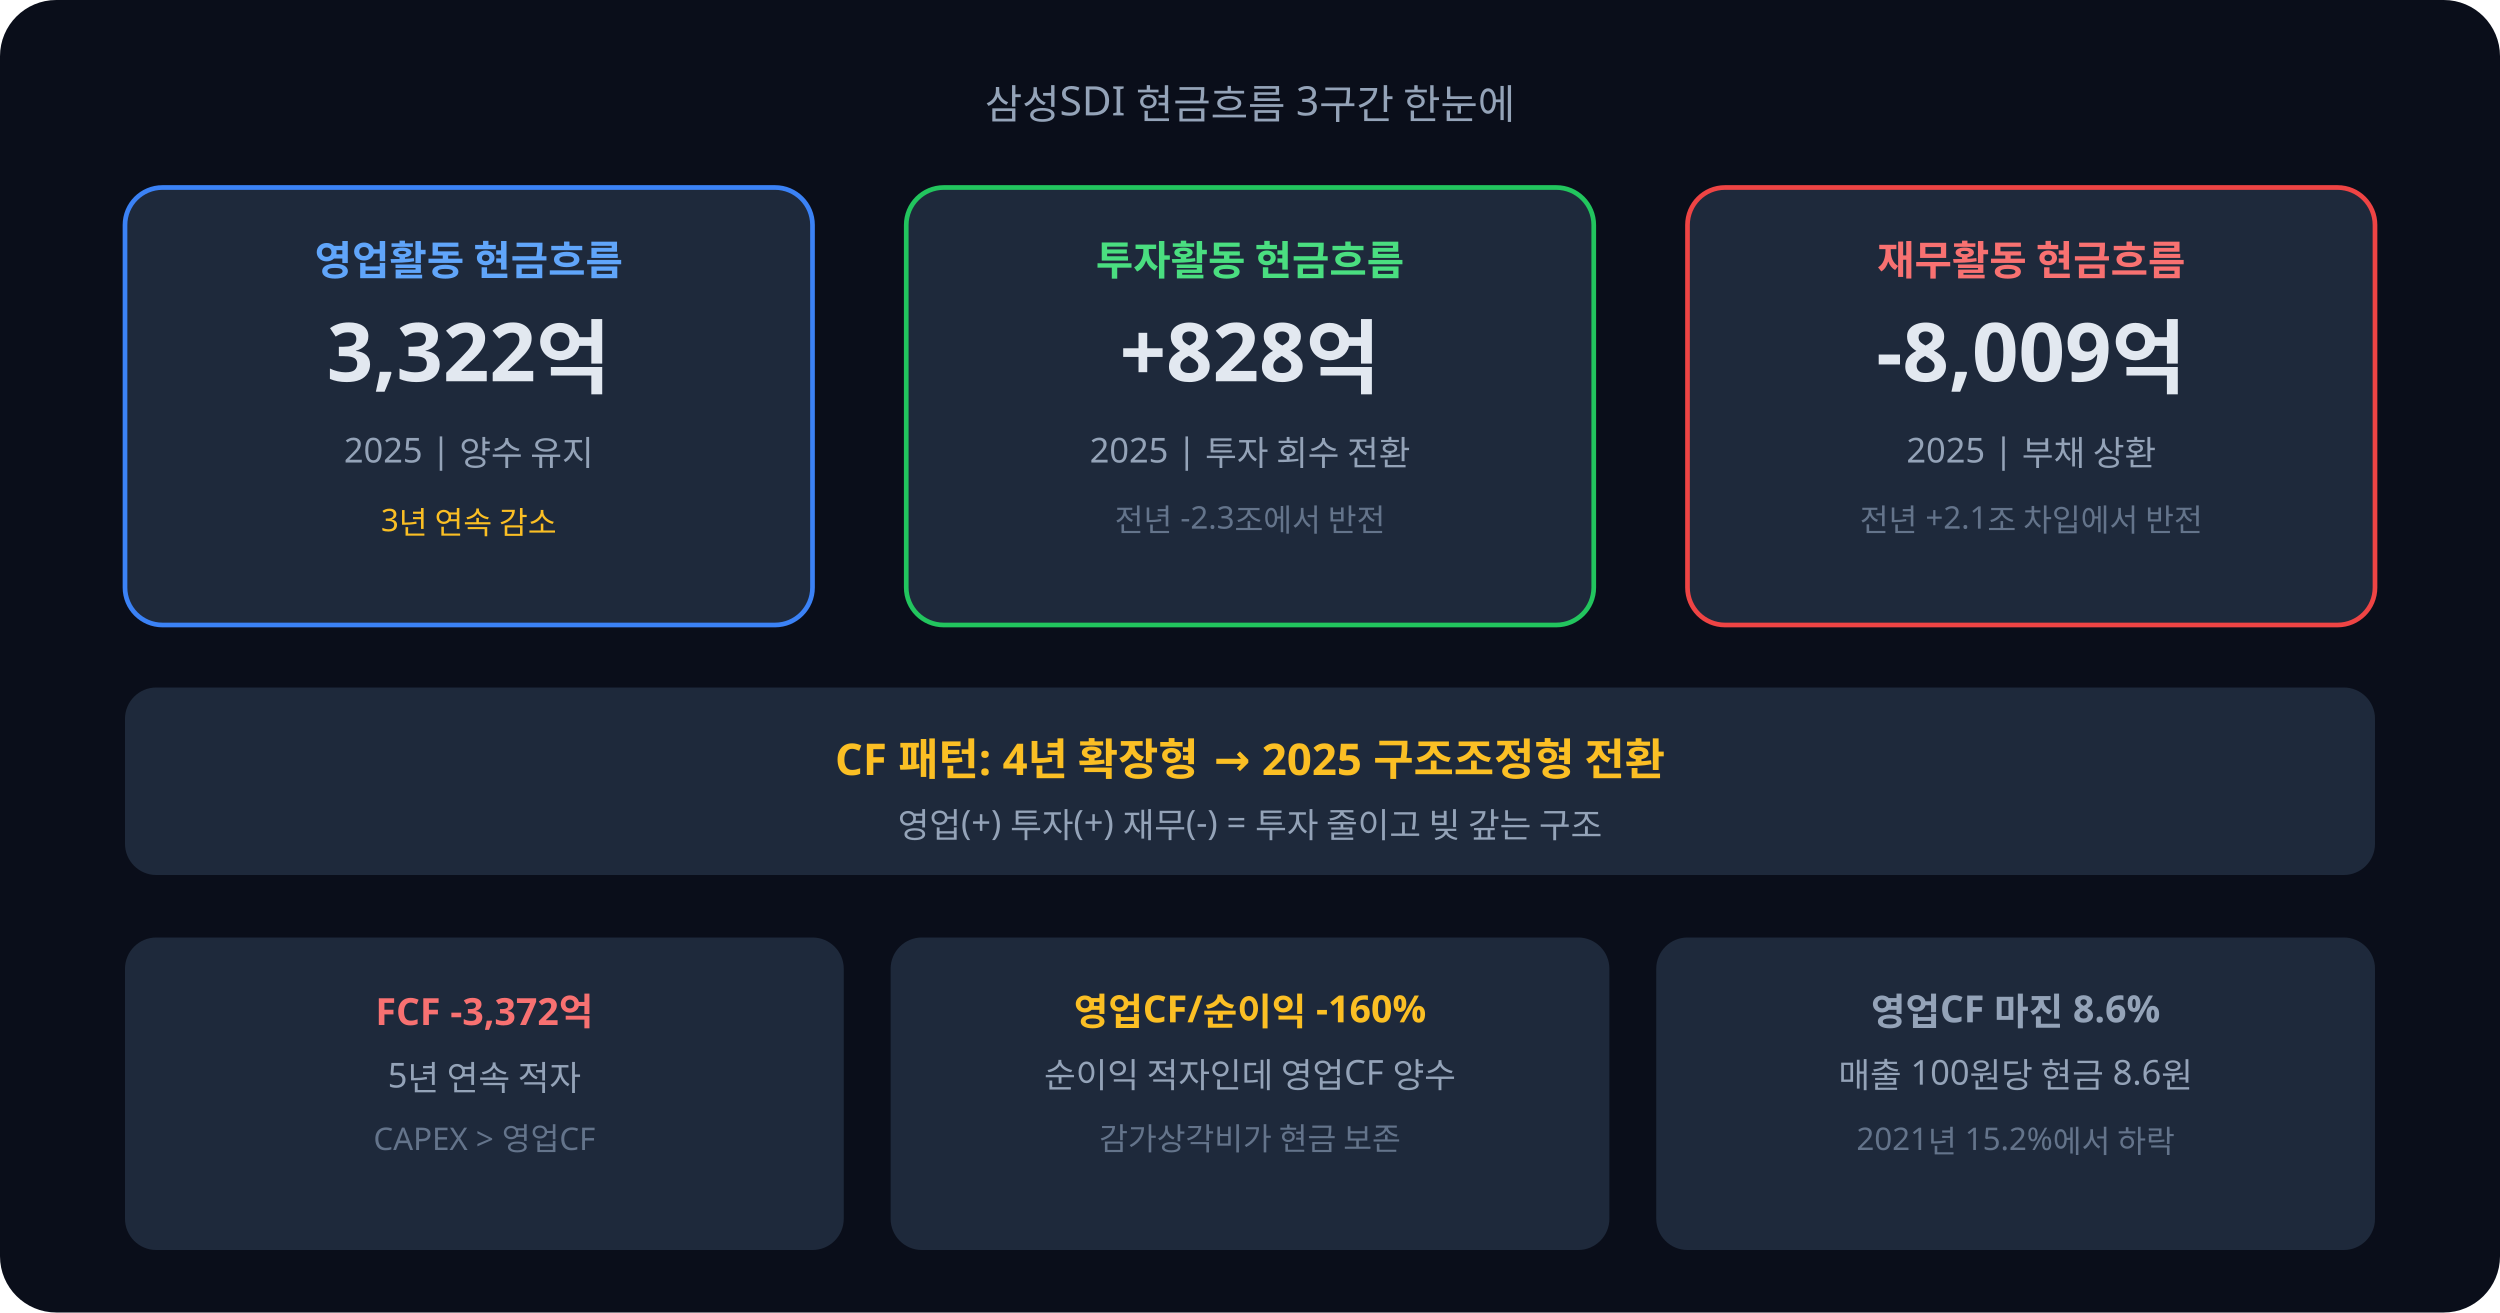
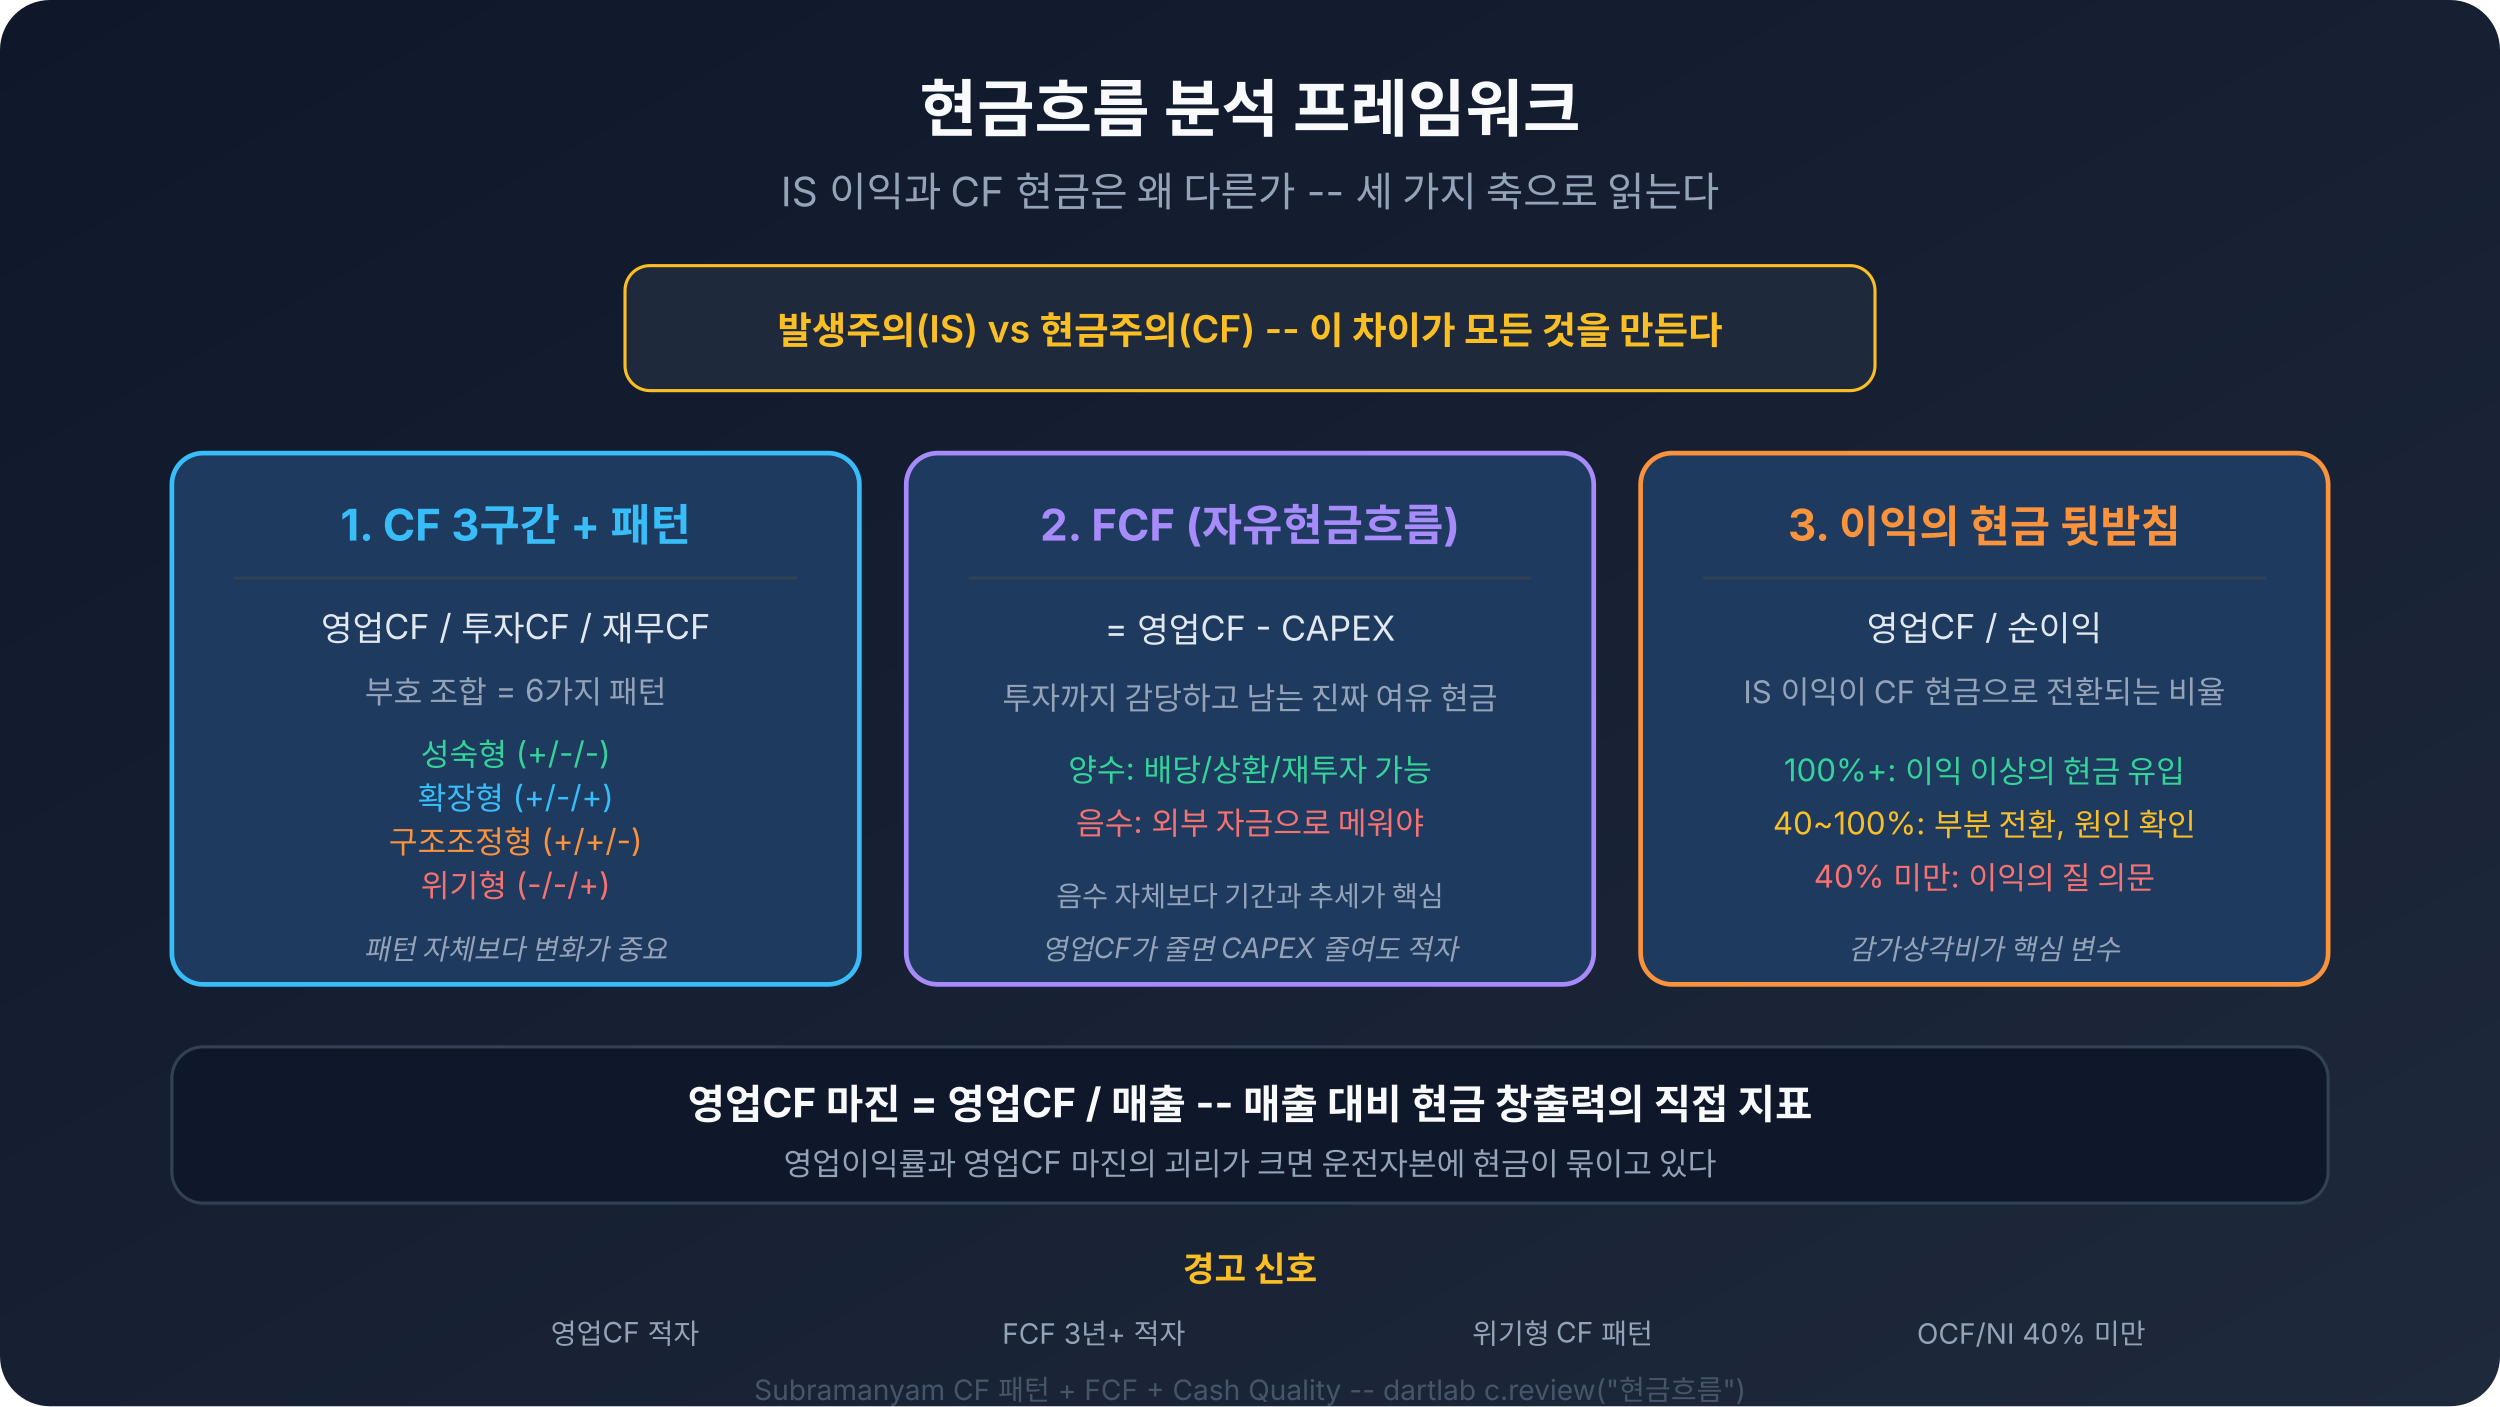
- <svg xmlns="http://www.w3.org/2000/svg" viewBox="0 0 800 420" fill="none">
-   <rect width="800" height="420" rx="18" fill="#0a0e1a" />
-   <text x="400" y="38" text-anchor="middle" fill="#94a3b8" font-size="13" font-family="system-ui">삼성SDI 현금흐름 3구간 한눈에</text>
-   <rect x="40" y="60" width="220" height="140" rx="12" fill="#1e293b" stroke="#3b82f6" stroke-width="1.5" />
-   <text x="150" y="88" text-anchor="middle" fill="#60a5fa" font-size="13" font-weight="bold" font-family="system-ui">영업활동 현금흐름</text>
-   <text x="150" y="122" text-anchor="middle" fill="#e2e8f0" font-size="26" font-weight="bold" font-family="system-ui">3,322억</text>
-   <text x="150" y="148" text-anchor="middle" fill="#94a3b8" font-size="11" font-family="system-ui">2025 | 양수 유지</text>
-   <text x="150" y="170" text-anchor="middle" fill="#fbbf24" font-size="10" font-family="system-ui">3년 연속 감소</text>
-   <rect x="290" y="60" width="220" height="140" rx="12" fill="#1e293b" stroke="#22c55e" stroke-width="1.5" />
-   <text x="400" y="88" text-anchor="middle" fill="#4ade80" font-size="13" font-weight="bold" font-family="system-ui">투자활동 현금흐름</text>
-   <text x="400" y="122" text-anchor="middle" fill="#e2e8f0" font-size="26" font-weight="bold" font-family="system-ui">+828억</text>
-   <text x="400" y="148" text-anchor="middle" fill="#94a3b8" font-size="11" font-family="system-ui">2025 | 투자 회수 전환</text>
-   <text x="400" y="170" text-anchor="middle" fill="#64748b" font-size="10" font-family="system-ui">전년 -2.3조에서 반전</text>
-   <rect x="540" y="60" width="220" height="140" rx="12" fill="#1e293b" stroke="#ef4444" stroke-width="1.5" />
-   <text x="650" y="88" text-anchor="middle" fill="#f87171" font-size="13" font-weight="bold" font-family="system-ui">재무활동 현금흐름</text>
-   <text x="650" y="122" text-anchor="middle" fill="#e2e8f0" font-size="26" font-weight="bold" font-family="system-ui">-8,009억</text>
-   <text x="650" y="148" text-anchor="middle" fill="#94a3b8" font-size="11" font-family="system-ui">2025 | 부채 상환</text>
-   <text x="650" y="170" text-anchor="middle" fill="#64748b" font-size="10" font-family="system-ui">전년 +2.1조 차입에서 반전</text>
-   <rect x="40" y="220" width="720" height="60" rx="10" fill="#1e293b" />
-   <text x="400" y="248" text-anchor="middle" fill="#fbbf24" font-size="14" font-weight="bold" font-family="system-ui">CF 패턴: 4년 확장형 → 2025 구조조정형 전환</text>
-   <text x="400" y="268" text-anchor="middle" fill="#94a3b8" font-size="11" font-family="system-ui">영업(+) 투자(+) 재무(-) = 투자 줄이고 빚 갚는 구조</text>
-   <rect x="40" y="300" width="230" height="100" rx="10" fill="#1e293b" />
-   <text x="155" y="328" text-anchor="middle" fill="#f87171" font-size="12" font-weight="bold" font-family="system-ui">FCF -3,372억</text>
-   <text x="155" y="348" text-anchor="middle" fill="#94a3b8" font-size="11" font-family="system-ui">5년 연속 적자</text>
-   <text x="155" y="368" text-anchor="middle" fill="#64748b" font-size="10" font-family="system-ui">CAPEX &gt; 영업CF</text>
-   <rect x="285" y="300" width="230" height="100" rx="10" fill="#1e293b" />
-   <text x="400" y="328" text-anchor="middle" fill="#fbbf24" font-size="12" font-weight="bold" font-family="system-ui">영업CF/순이익 -160%</text>
-   <text x="400" y="348" text-anchor="middle" fill="#94a3b8" font-size="11" font-family="system-ui">순이익 적자인데 영업CF 양수</text>
-   <text x="400" y="368" text-anchor="middle" fill="#64748b" font-size="10" font-family="system-ui">감가상각비가 현금 보존</text>
-   <rect x="530" y="300" width="230" height="100" rx="10" fill="#1e293b" />
-   <text x="645" y="328" text-anchor="middle" fill="#94a3b8" font-size="12" font-weight="bold" font-family="system-ui">영업CF 마진 8.6%</text>
-   <text x="645" y="348" text-anchor="middle" fill="#94a3b8" font-size="11" font-family="system-ui">매출 100원당 현금 8.6원</text>
-   <text x="645" y="368" text-anchor="middle" fill="#64748b" font-size="10" font-family="system-ui">2021년 15.2%에서 하락</text>
+ <svg xmlns="http://www.w3.org/2000/svg" viewBox="0 0 800 450" font-family="Pretendard, -apple-system, sans-serif">
+   <defs>
+     <linearGradient id="hcbg" x1="0%" y1="0%" x2="100%" y2="100%">
+       <stop offset="0%" stop-color="#0f172a" />
+       <stop offset="100%" stop-color="#1e293b" />
+     </linearGradient>
+   </defs>
+   <rect width="800" height="450" rx="16" fill="url(#hcbg)" />
+   <text x="400" y="42" text-anchor="middle" fill="#f8fafc" font-size="20" font-weight="700">현금흐름 분석 프레임워크</text>
+   <text x="400" y="66" text-anchor="middle" fill="#94a3b8" font-size="13">IS 이익과 CF 현금은 왜 다른가 -- 세 가지 축으로 읽는다</text>
+   <rect x="200" y="85" width="400" height="40" rx="8" fill="#1e293b" stroke="#fbbf24" stroke-width="1" />
+   <text x="400" y="110" text-anchor="middle" fill="#fbbf24" font-size="12" font-weight="600">발생주의(IS) vs 현금주의(CF) -- 이 차이가 모든 것을 만든다</text>
+   <g transform="translate(55,145)">
+     <rect width="220" height="170" rx="10" fill="#1e3a5f" stroke="#38bdf8" stroke-width="1.5" />
+     <text x="110" y="28" text-anchor="middle" fill="#38bdf8" font-size="14" font-weight="700">1. CF 3구간 + 패턴</text>
+     <line x1="20" y1="40" x2="200" y2="40" stroke="#334155" stroke-width="1" />
+     <text x="110" y="60" text-anchor="middle" fill="#e2e8f0" font-size="11">영업CF / 투자CF / 재무CF</text>
+     <text x="110" y="80" text-anchor="middle" fill="#94a3b8" font-size="10">부호 조합 = 6가지 패턴</text>
+     <text x="110" y="100" text-anchor="middle" fill="#34d399" font-size="10">성숙형 (+/-/-)</text>
+     <text x="110" y="114" text-anchor="middle" fill="#38bdf8" font-size="10">확장형 (+/-/+)</text>
+     <text x="110" y="128" text-anchor="middle" fill="#fb923c" font-size="10">구조조정형 (+/+/-)</text>
+     <text x="110" y="142" text-anchor="middle" fill="#f87171" font-size="10">위기형 (-/-/+)</text>
+     <text x="110" y="162" text-anchor="middle" fill="#94a3b8" font-size="9" font-style="italic">패턴 자체보다 변화가 중요</text>
+   </g>
+   <g transform="translate(290,145)">
+     <rect width="220" height="170" rx="10" fill="#1e3a5f" stroke="#a78bfa" stroke-width="1.5" />
+     <text x="110" y="28" text-anchor="middle" fill="#a78bfa" font-size="14" font-weight="700">2. FCF (자유현금흐름)</text>
+     <line x1="20" y1="40" x2="200" y2="40" stroke="#334155" stroke-width="1" />
+     <text x="110" y="60" text-anchor="middle" fill="#e2e8f0" font-size="11">= 영업CF - CAPEX</text>
+     <text x="110" y="82" text-anchor="middle" fill="#94a3b8" font-size="10">투자까지 감당하고 남는 진짜 여유 현금</text>
+     <text x="110" y="105" text-anchor="middle" fill="#34d399" font-size="10">양수: 배당/상환/재투자 가능</text>
+     <text x="110" y="122" text-anchor="middle" fill="#f87171" font-size="10">음수: 외부 자금으로 메워야</text>
+     <text x="110" y="145" text-anchor="middle" fill="#94a3b8" font-size="9">음수 자체보다 기간과 추세가 핵심</text>
+     <text x="110" y="162" text-anchor="middle" fill="#94a3b8" font-size="9" font-style="italic">영업CF가 줄면 CAPEX 줄여도 적자</text>
+   </g>
+   <g transform="translate(525,145)">
+     <rect width="220" height="170" rx="10" fill="#1e3a5f" stroke="#fb923c" stroke-width="1.5" />
+     <text x="110" y="28" text-anchor="middle" fill="#fb923c" font-size="14" font-weight="700">3. 이익의 현금 뒷받침</text>
+     <line x1="20" y1="40" x2="200" y2="40" stroke="#334155" stroke-width="1" />
+     <text x="110" y="60" text-anchor="middle" fill="#e2e8f0" font-size="11">영업CF / 순이익</text>
+     <text x="110" y="80" text-anchor="middle" fill="#94a3b8" font-size="10">IS 이익이 CF 현금으로 전환되는 비율</text>
+     <text x="110" y="105" text-anchor="middle" fill="#34d399" font-size="10">100%+: 이익 이상의 현금 유입</text>
+     <text x="110" y="122" text-anchor="middle" fill="#fbbf24" font-size="10">40~100%: 부분 전환, 원인 확인</text>
+     <text x="110" y="139" text-anchor="middle" fill="#f87171" font-size="10">40% 미만: 이익의 질 의문</text>
+     <text x="110" y="162" text-anchor="middle" fill="#94a3b8" font-size="9" font-style="italic">감가상각비가 핵심 변수</text>
+   </g>
+   <rect x="55" y="335" width="690" height="50" rx="10" fill="#0f172a" stroke="#334155" stroke-width="1" />
+   <text x="400" y="358" text-anchor="middle" fill="#f8fafc" font-size="13" font-weight="700">영업CF 마진 = 영업CF / 매출 -- 매출 대비 현금 창출력의 직접 지표</text>
+   <text x="400" y="376" text-anchor="middle" fill="#94a3b8" font-size="10">영업이익률과 영업CF 마진의 괴리가 크면 운전자본에 현금이 묶이고 있다</text>
+   <text x="400" y="410" text-anchor="middle" fill="#fbbf24" font-size="11" font-weight="600">경고 신호</text>
+   <text x="200" y="430" text-anchor="middle" fill="#94a3b8" font-size="9">영업CF 적자</text>
+   <text x="350" y="430" text-anchor="middle" fill="#94a3b8" font-size="9">FCF 3년+ 적자</text>
+   <text x="500" y="430" text-anchor="middle" fill="#94a3b8" font-size="9">위기형 CF 패턴</text>
+   <text x="650" y="430" text-anchor="middle" fill="#94a3b8" font-size="9">OCF/NI 40% 미만</text>
+   <text x="400" y="448" text-anchor="middle" fill="#475569" font-size="9">Subramanyam CF 패턴 + FCF + Cash Quality -- dartlab c.review("현금흐름")</text>
</svg>
